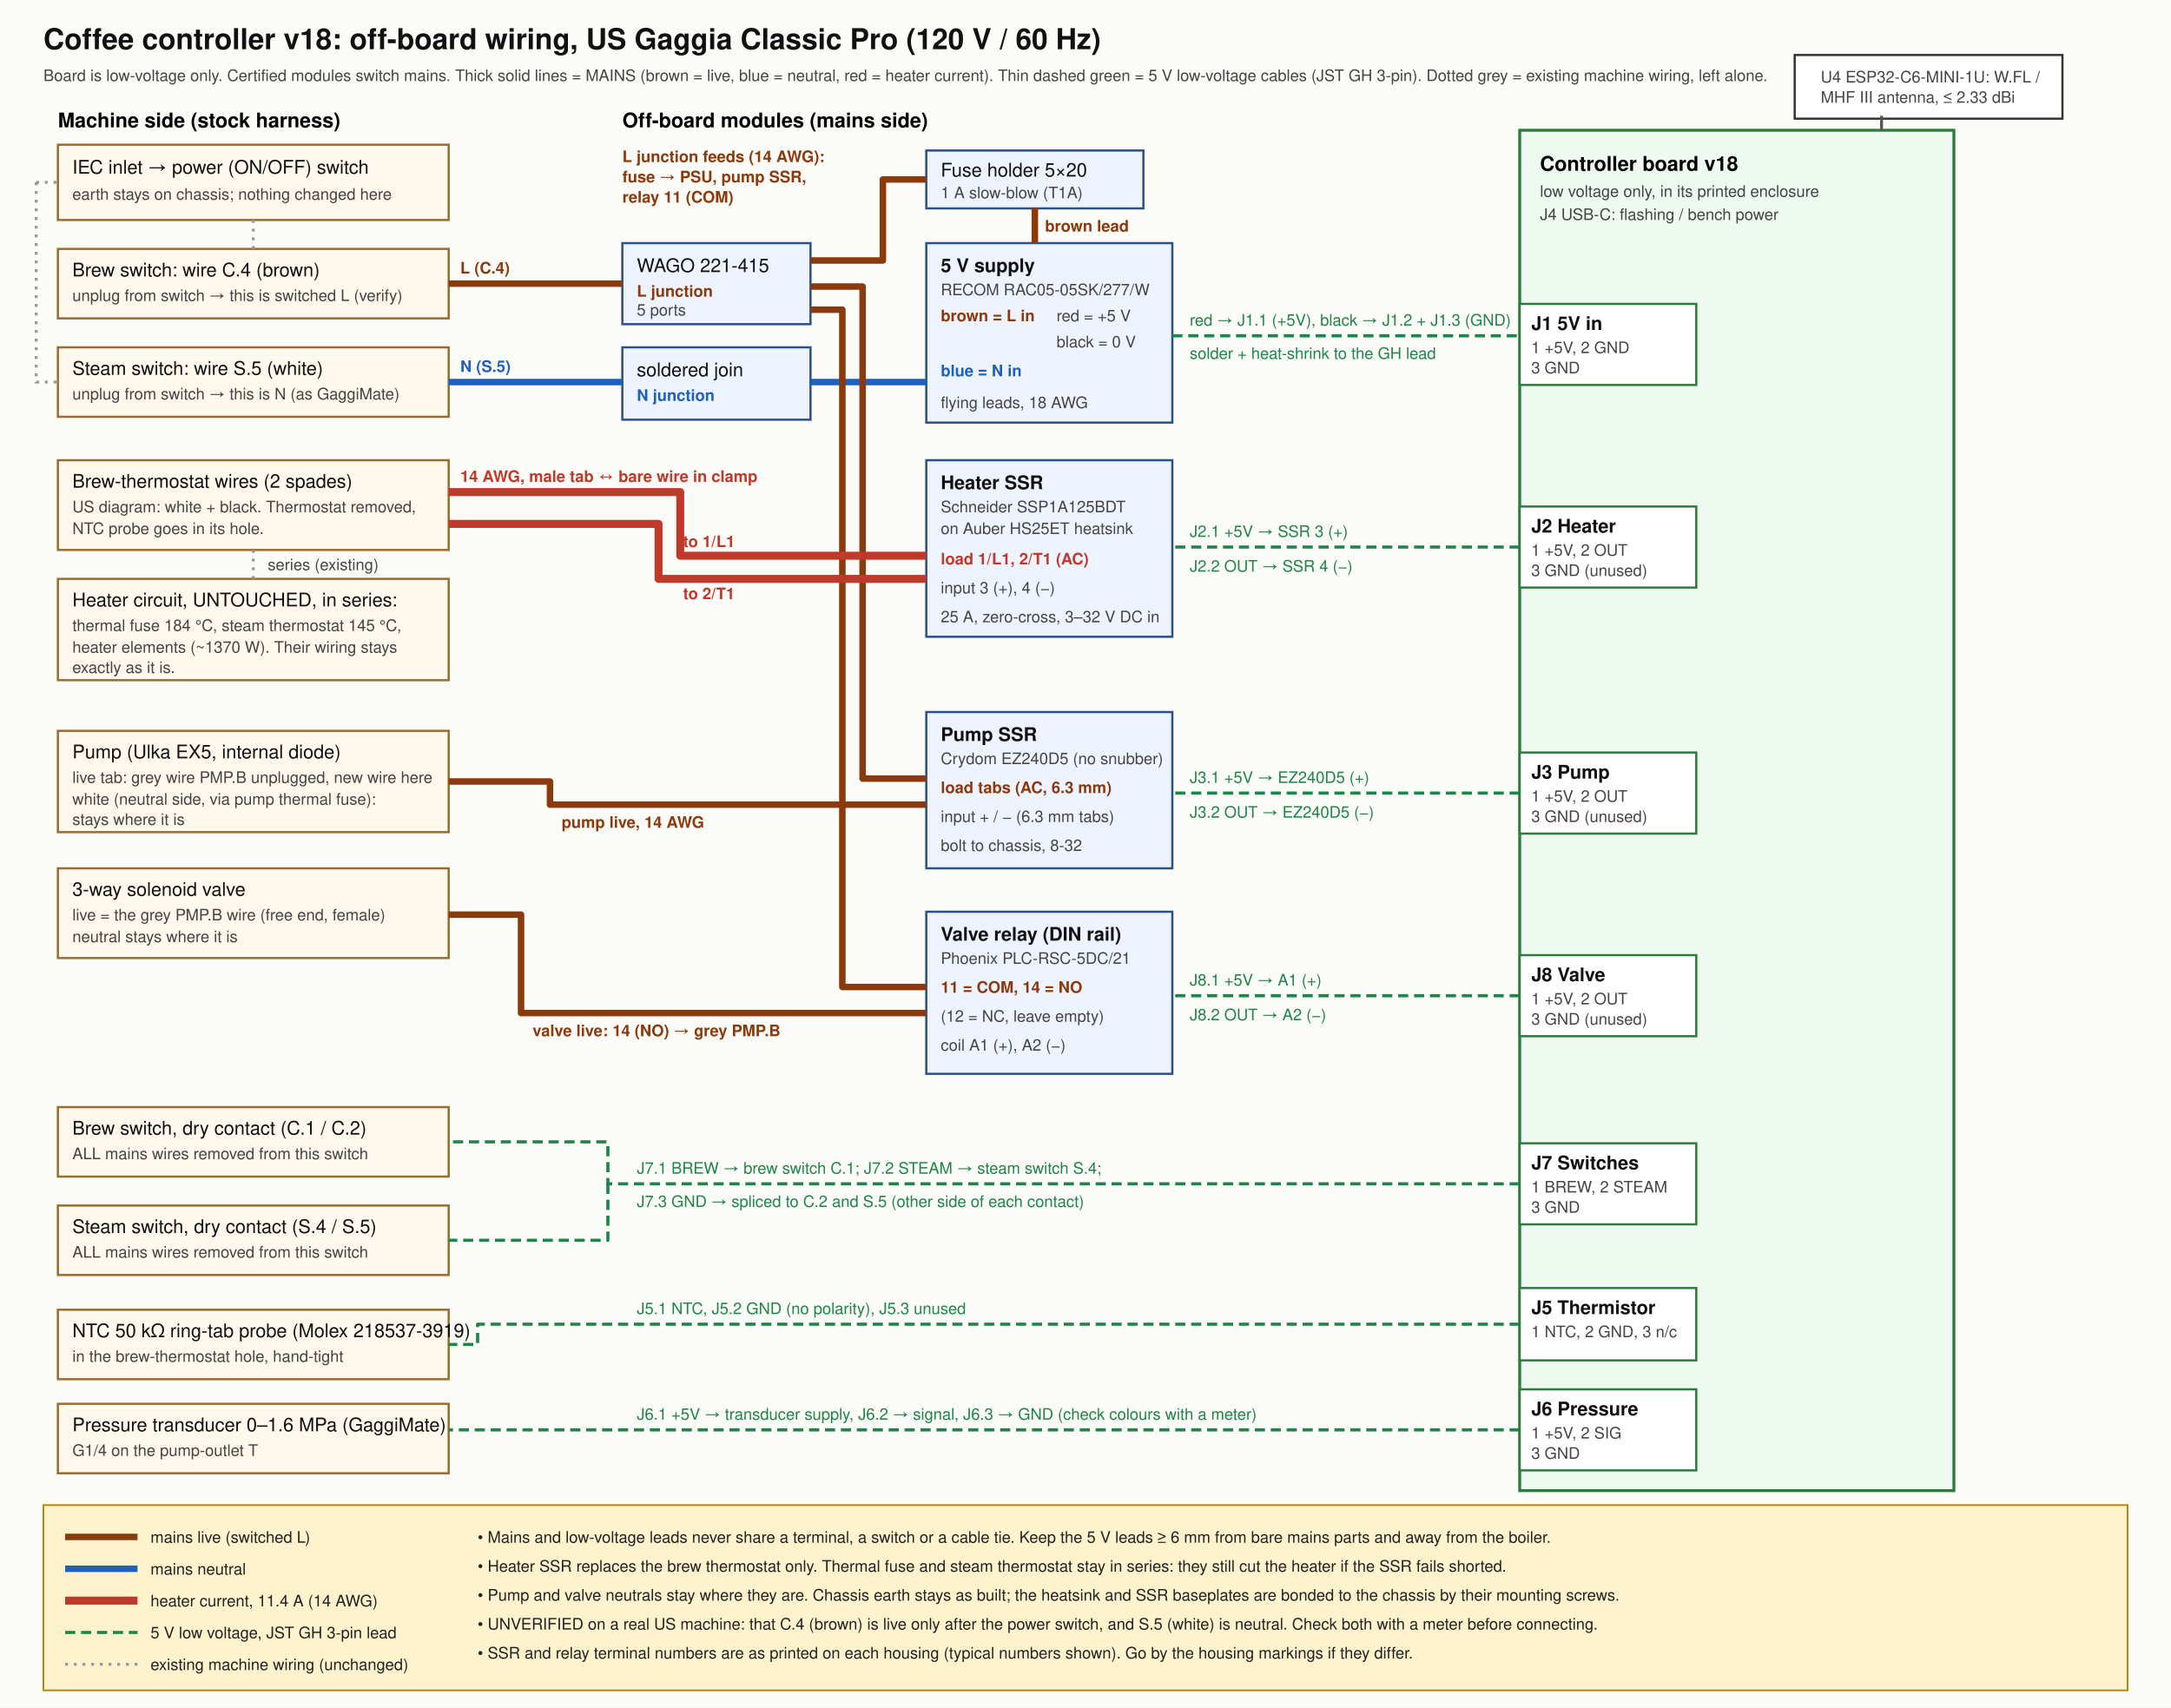
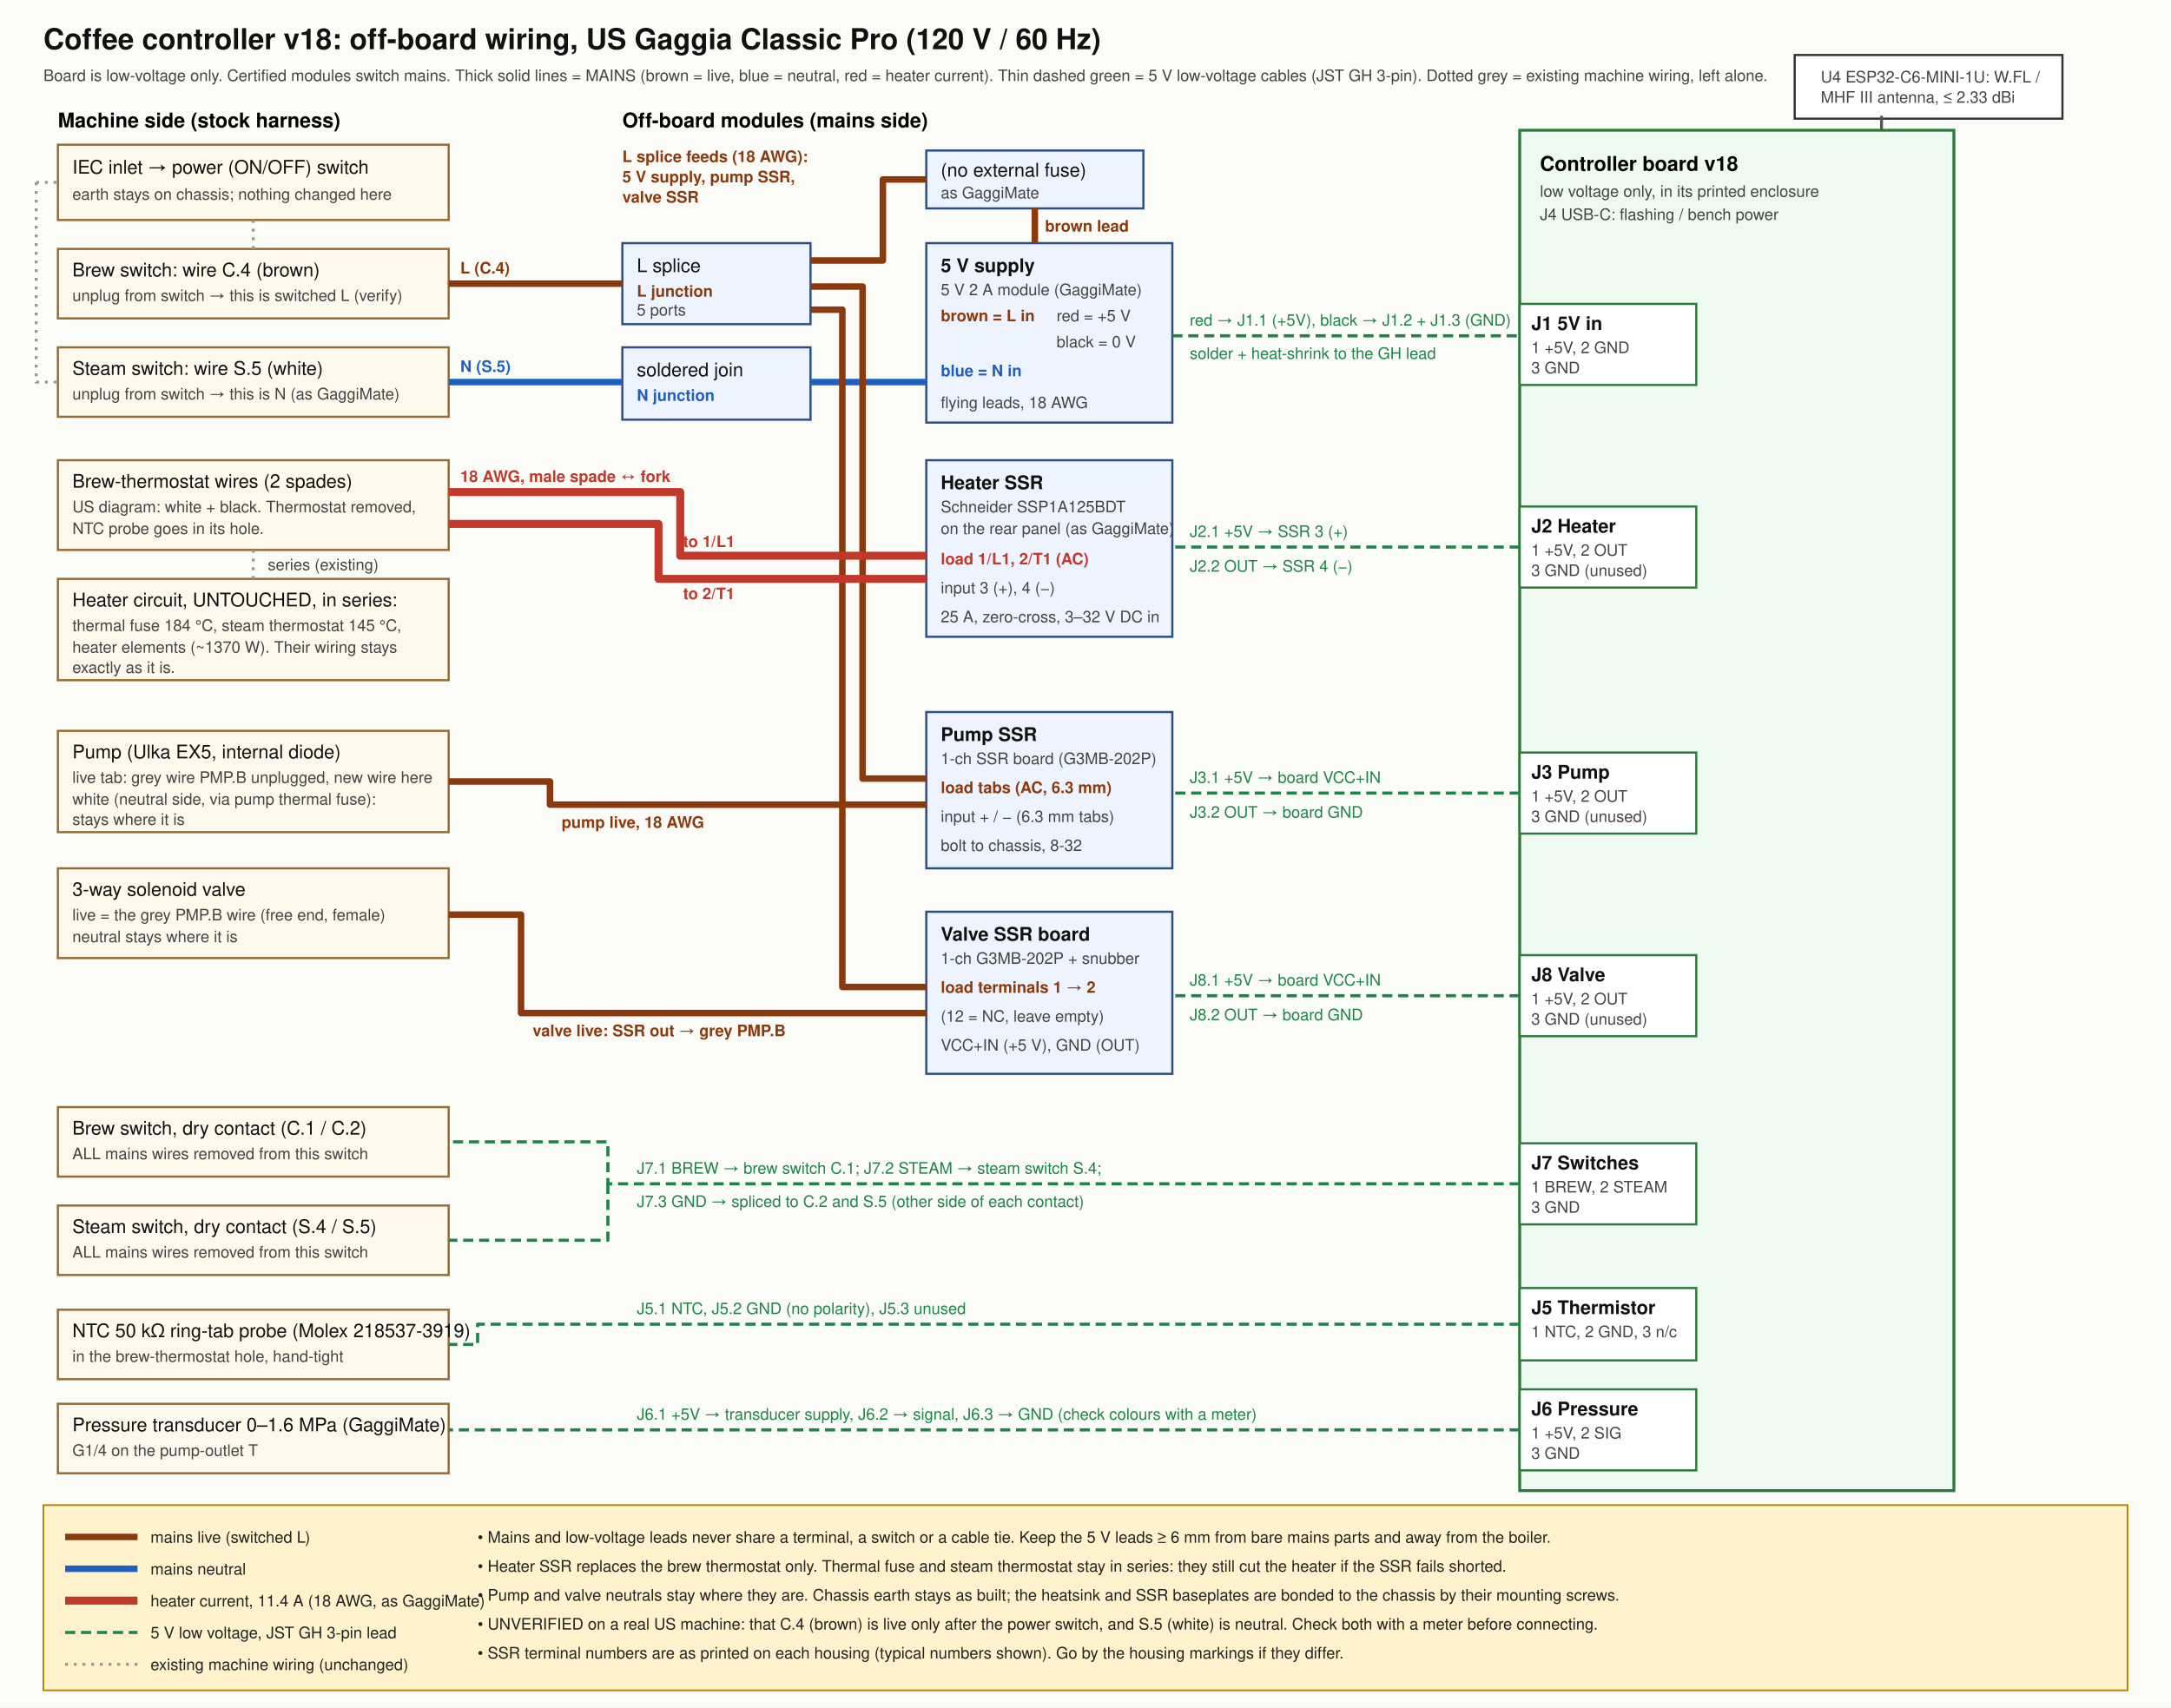
<svg xmlns="http://www.w3.org/2000/svg" width="1500" height="1180" viewBox="0 0 1500 1180" font-family="Helvetica, Arial, sans-serif" font-size="13">
  <defs>
    <marker id="dot" markerWidth="6" markerHeight="6" refX="3" refY="3">
      <circle cx="3" cy="3" r="2.5" fill="#222" />
    </marker>
  </defs>
  <style>
    .box { fill: #ffffff; stroke: #333; stroke-width: 1.5; }
    .mach { fill: #fff8ec; stroke: #9a6b2f; stroke-width: 1.5; }
    .mod { fill: #eef4ff; stroke: #2b4f8a; stroke-width: 1.5; }
    .brd { fill: #eefaf0; stroke: #2c7a3c; stroke-width: 2; }
    .conn { fill: #ffffff; stroke: #2c7a3c; stroke-width: 1.5; }
    .t { fill: #111; }
    .s { fill: #444; font-size: 11px; }
    .h { font-weight: bold; font-size: 14px; }
    .L { fill: none; stroke: #8b3a0e; stroke-width: 4.5; stroke-linejoin: round; }
    .N { fill: none; stroke: #1f5fbf; stroke-width: 4.5; stroke-linejoin: round; }
    .H { fill: none; stroke: #c0392b; stroke-width: 5.5; stroke-linejoin: round; }
    .ex { fill: none; stroke: #999; stroke-width: 2; stroke-dasharray: 2 4; }
    .lv { fill: none; stroke: #1e8449; stroke-width: 2.2; stroke-dasharray: 7 4; stroke-linejoin: round; }
    .lab { font-size: 11px; fill: #222; }
    .labL { font-size: 11px; fill: #8b3a0e; font-weight: bold; }
    .labN { font-size: 11px; fill: #1f5fbf; font-weight: bold; }
    .labH { font-size: 11px; fill: #c0392b; font-weight: bold; }
    .labV { font-size: 11px; fill: #1e8449; }
    .warn { fill: #fff3cd; stroke: #b8860b; stroke-width: 1.2; }
  </style>
  <rect x="0" y="0" width="1500" height="1180" fill="#fbfbf8" />
  <text x="30" y="34" class="t" font-size="20" font-weight="bold">Coffee controller v18: off-board wiring, US Gaggia Classic Pro (120 V / 60 Hz)</text>
  <text x="30" y="56" class="s">Board is low-voltage only. Certified modules switch mains. Thick solid lines = MAINS (brown = live, blue = neutral, red = heater current). Thin dashed green = 5 V low-voltage cables (JST GH 3-pin). Dotted grey = existing machine wiring, left alone.</text>
  <text x="40" y="88" class="h">Machine side (stock harness)</text>
  <rect x="40" y="100" width="270" height="52" class="mach" />
  <text x="50" y="120" class="t">IEC inlet → power (ON/OFF) switch</text>
  <text x="50" y="138" class="s">earth stays on chassis; nothing changed here</text>
  <rect x="40" y="172" width="270" height="48" class="mach" />
  <text x="50" y="191" class="t">Brew switch: wire C.4 (brown)</text>
  <text x="50" y="208" class="s">unplug from switch → this is switched L (verify)</text>
  <rect x="40" y="240" width="270" height="48" class="mach" />
  <text x="50" y="259" class="t">Steam switch: wire S.5 (white)</text>
  <text x="50" y="276" class="s">unplug from switch → this is N (as GaggiMate)</text>
  <rect x="40" y="318" width="270" height="62" class="mach" />
  <text x="50" y="337" class="t">Brew-thermostat wires (2 spades)</text>
  <text x="50" y="354" class="s">US diagram: white + black. Thermostat removed,</text>
  <text x="50" y="369" class="s">NTC probe goes in its hole.</text>
  <rect x="40" y="400" width="270" height="70" class="mach" />
  <text x="50" y="419" class="t">Heater circuit, UNTOUCHED, in series:</text>
  <text x="50" y="436" class="s">thermal fuse 184 °C, steam thermostat 145 °C,</text>
  <text x="50" y="451" class="s">heater elements (~1370 W). Their wiring stays</text>
  <text x="50" y="465" class="s">exactly as it is.</text>
  <rect x="40" y="505" width="270" height="70" class="mach" />
  <text x="50" y="524" class="t">Pump (Ulka EX5, internal diode)</text>
  <text x="50" y="541" class="s">live tab: grey wire PMP.B unplugged, new wire here</text>
  <text x="50" y="556" class="s">white (neutral side, via pump thermal fuse):</text>
  <text x="50" y="570" class="s">stays where it is</text>
  <rect x="40" y="600" width="270" height="62" class="mach" />
  <text x="50" y="619" class="t">3-way solenoid valve</text>
  <text x="50" y="636" class="s">live = the grey PMP.B wire (free end, female)</text>
  <text x="50" y="651" class="s">neutral stays where it is</text>
  <rect x="40" y="765" width="270" height="48" class="mach" />
  <text x="50" y="784" class="t">Brew switch, dry contact (C.1 / C.2)</text>
  <text x="50" y="801" class="s">ALL mains wires removed from this switch</text>
  <rect x="40" y="833" width="270" height="48" class="mach" />
  <text x="50" y="852" class="t">Steam switch, dry contact (S.4 / S.5)</text>
  <text x="50" y="869" class="s">ALL mains wires removed from this switch</text>
  <rect x="40" y="905" width="270" height="48" class="mach" />
  <text x="50" y="924" class="t">NTC 50 kΩ ring-tab probe (Molex 218537-3919)</text>
  <text x="50" y="941" class="s">in the brew-thermostat hole, hand-tight</text>
  <rect x="40" y="970" width="270" height="48" class="mach" />
  <text x="50" y="989" class="t">Pressure transducer 0–1.6 MPa (GaggiMate)</text>
  <text x="50" y="1006" class="s">G1/4 on the pump-outlet T</text>
  <path class="ex" d="M 175 152 L 175 172" />
  <path class="ex" d="M 25 126 L 25 264 L 40 264" />
  <path class="ex" d="M 25 126 L 40 126" />
  <path class="ex" d="M 175 380 L 175 400" />
  <text x="185" y="394" class="s">series (existing)</text>
  <text x="430" y="88" class="h">Off-board modules (mains side)</text>
  <rect x="430" y="168" width="130" height="56" class="mod" />
-   <text x="440" y="188" class="t">WAGO 221-415</text>
+   <text x="440" y="188" class="t">L splice</text>
  <text x="440" y="205" class="labL">L junction</text>
  <text x="440" y="218" class="s">5 ports</text>
  <rect x="430" y="240" width="130" height="50" class="mod" />
  <text x="440" y="260" class="t">soldered join</text>
  <text x="440" y="277" class="labN">N junction</text>
  <rect x="640" y="104" width="150" height="40" class="mod" />
-   <text x="650" y="122" class="t">Fuse holder 5×20</text>
-   <text x="650" y="137" class="s">1 A slow-blow (T1A)</text>
+   <text x="650" y="122" class="t">(no external fuse)</text>
+   <text x="650" y="137" class="s">as GaggiMate</text>
  <rect x="640" y="168" width="170" height="124" class="mod" />
  <text x="650" y="188" class="t" font-weight="bold">5 V supply</text>
-   <text x="650" y="204" class="s">RECOM RAC05-05SK/277/W</text>
+   <text x="650" y="204" class="s">5 V 2 A module (GaggiMate)</text>
  <text x="650" y="222" class="labL">brown = L in</text>
  <text x="650" y="260" class="labN">blue = N in</text>
  <text x="730" y="222" class="s">red = +5 V</text>
  <text x="730" y="240" class="s">black = 0 V</text>
  <text x="650" y="282" class="s">flying leads, 18 AWG</text>
  <rect x="640" y="318" width="170" height="122" class="mod" />
  <text x="650" y="338" class="t" font-weight="bold">Heater SSR</text>
  <text x="650" y="354" class="s">Schneider SSP1A125BDT</text>
-   <text x="650" y="369" class="s">on Auber HS25ET heatsink</text>
+   <text x="650" y="369" class="s">on the rear panel (as GaggiMate)</text>
  <text x="650" y="390" class="labH">load 1/L1, 2/T1 (AC)</text>
  <text x="650" y="410" class="s">input 3 (+), 4 (−)</text>
  <text x="650" y="430" class="s">25 A, zero-cross, 3–32 V DC in</text>
  <rect x="640" y="492" width="170" height="108" class="mod" />
  <text x="650" y="512" class="t" font-weight="bold">Pump SSR</text>
-   <text x="650" y="528" class="s">Crydom EZ240D5 (no snubber)</text>
+   <text x="650" y="528" class="s">1-ch SSR board (G3MB-202P)</text>
  <text x="650" y="548" class="labL">load tabs (AC, 6.3 mm)</text>
  <text x="650" y="568" class="s">input + / − (6.3 mm tabs)</text>
  <text x="650" y="588" class="s">bolt to chassis, 8-32</text>
  <rect x="640" y="630" width="170" height="112" class="mod" />
-   <text x="650" y="650" class="t" font-weight="bold">Valve relay (DIN rail)</text>
-   <text x="650" y="666" class="s">Phoenix PLC-RSC-5DC/21</text>
-   <text x="650" y="686" class="labL">11 = COM, 14 = NO</text>
+   <text x="650" y="650" class="t" font-weight="bold">Valve SSR board</text>
+   <text x="650" y="666" class="s">1-ch G3MB-202P + snubber</text>
+   <text x="650" y="686" class="labL">load terminals 1 → 2</text>
  <text x="650" y="706" class="s">(12 = NC, leave empty)</text>
-   <text x="650" y="726" class="s">coil A1 (+), A2 (−)</text>
+   <text x="650" y="726" class="s">VCC+IN (+5 V), GND (OUT)</text>
  <rect x="1050" y="90" width="300" height="940" class="brd" />
  <text x="1064" y="118" class="h">Controller board v18</text>
  <text x="1064" y="136" class="s">low voltage only, in its printed enclosure</text>
  <text x="1064" y="152" class="s">J4 USB-C: flashing / bench power</text>
  <rect x="1240" y="38" width="185" height="44" class="box" />
  <text x="1258" y="57" class="s">U4 ESP32-C6-MINI-1U: W.FL /</text>
  <text x="1258" y="71" class="s">MHF III antenna, ≤ 2.33 dBi</text>
  <path d="M 1300 80 L 1300 90" stroke="#555" stroke-width="2" />
  <rect x="1050" y="210" width="122" height="56" class="conn" />
  <text x="1058" y="228" class="t" font-weight="bold">J1 5V in</text>
  <text x="1058" y="244" class="s">1 +5V, 2 GND</text>
  <text x="1058" y="258" class="s">3 GND</text>
  <rect x="1050" y="350" width="122" height="56" class="conn" />
  <text x="1058" y="368" class="t" font-weight="bold">J2 Heater</text>
  <text x="1058" y="384" class="s">1 +5V, 2 OUT</text>
  <text x="1058" y="398" class="s">3 GND (unused)</text>
  <rect x="1050" y="520" width="122" height="56" class="conn" />
  <text x="1058" y="538" class="t" font-weight="bold">J3 Pump</text>
  <text x="1058" y="554" class="s">1 +5V, 2 OUT</text>
  <text x="1058" y="568" class="s">3 GND (unused)</text>
  <rect x="1050" y="660" width="122" height="56" class="conn" />
  <text x="1058" y="678" class="t" font-weight="bold">J8 Valve</text>
  <text x="1058" y="694" class="s">1 +5V, 2 OUT</text>
  <text x="1058" y="708" class="s">3 GND (unused)</text>
  <rect x="1050" y="790" width="122" height="56" class="conn" />
  <text x="1058" y="808" class="t" font-weight="bold">J7 Switches</text>
  <text x="1058" y="824" class="s">1 BREW, 2 STEAM</text>
  <text x="1058" y="838" class="s">3 GND</text>
  <rect x="1050" y="890" width="122" height="50" class="conn" />
  <text x="1058" y="908" class="t" font-weight="bold">J5 Thermistor</text>
  <text x="1058" y="924" class="s">1 NTC, 2 GND, 3 n/c</text>
  <rect x="1050" y="960" width="122" height="56" class="conn" />
  <text x="1058" y="978" class="t" font-weight="bold">J6 Pressure</text>
  <text x="1058" y="994" class="s">1 +5V, 2 SIG</text>
  <text x="1058" y="1008" class="s">3 GND</text>
  <path class="L" d="M 310 196 L 430 196" />
  <text x="318" y="189" class="labL">L (C.4)</text>
  <path class="N" d="M 310 264 L 430 264" />
  <text x="318" y="257" class="labN">N (S.5)</text>
  <path class="L" d="M 560 180 L 610 180 L 610 124 L 640 124" />
  <path class="L" d="M 715 144 L 715 168" />
  <text x="722" y="160" class="labL">brown lead</text>
  <path class="N" d="M 560 264 L 640 264" />
  <path class="L" d="M 560 198 L 596 198 L 596 538 L 640 538" />
  <path class="L" d="M 560 214 L 582 214 L 582 682 L 640 682" />
-   <text x="430" y="112" class="labL">L junction feeds (14 AWG):</text>
-   <text x="430" y="126" class="labL">fuse → PSU, pump SSR,</text>
-   <text x="430" y="140" class="labL">relay 11 (COM)</text>
+   <text x="430" y="112" class="labL">L splice feeds (18 AWG):</text>
+   <text x="430" y="126" class="labL">5 V supply, pump SSR,</text>
+   <text x="430" y="140" class="labL">valve SSR</text>
  <path class="H" d="M 310 340 L 470 340 L 470 384 L 640 384" />
  <path class="H" d="M 310 362 L 455 362 L 455 400 L 640 400" />
-   <text x="318" y="333" class="labH">14 AWG, male tab ↔ bare wire in clamp</text>
+   <text x="318" y="333" class="labH">18 AWG, male spade ↔ fork</text>
  <text x="472" y="378" class="labH">to 1/L1</text>
  <text x="472" y="414" class="labH">to 2/T1</text>
  <path class="L" d="M 640 556 L 380 556 L 380 540 L 310 540" />
-   <text x="388" y="572" class="labL">pump live, 14 AWG</text>
+   <text x="388" y="572" class="labL">pump live, 18 AWG</text>
  <path class="L" d="M 640 700 L 360 700 L 360 632 L 310 632" />
-   <text x="368" y="716" class="labL">valve live: 14 (NO) → grey PMP.B</text>
+   <text x="368" y="716" class="labL">valve live: SSR out → grey PMP.B</text>
  <path class="lv" d="M 810 232 L 1050 232" />
  <text x="822" y="225" class="labV">red → J1.1 (+5V), black → J1.2 + J1.3 (GND)</text>
  <text x="822" y="248" class="labV">solder + heat-shrink to the GH lead</text>
  <path class="lv" d="M 1050 378 L 810 378" />
  <text x="822" y="371" class="labV">J2.1 +5V → SSR 3 (+)</text>
  <text x="822" y="395" class="labV">J2.2 OUT → SSR 4 (−)</text>
  <path class="lv" d="M 1050 548 L 810 548" />
-   <text x="822" y="541" class="labV">J3.1 +5V → EZ240D5 (+)</text>
-   <text x="822" y="565" class="labV">J3.2 OUT → EZ240D5 (−)</text>
+   <text x="822" y="541" class="labV">J3.1 +5V → board VCC+IN</text>
+   <text x="822" y="565" class="labV">J3.2 OUT → board GND</text>
  <path class="lv" d="M 1050 688 L 810 688" />
-   <text x="822" y="681" class="labV">J8.1 +5V → A1 (+)</text>
-   <text x="822" y="705" class="labV">J8.2 OUT → A2 (−)</text>
+   <text x="822" y="681" class="labV">J8.1 +5V → board VCC+IN</text>
+   <text x="822" y="705" class="labV">J8.2 OUT → board GND</text>
  <path class="lv" d="M 1050 818 L 420 818 L 420 789 L 310 789" />
  <path class="lv" d="M 420 818 L 420 857 L 310 857" />
  <text x="440" y="811" class="labV">J7.1 BREW → brew switch C.1; J7.2 STEAM → steam switch S.4;</text>
  <text x="440" y="834" class="labV">J7.3 GND → spliced to C.2 and S.5 (other side of each contact)</text>
  <path class="lv" d="M 1050 915 L 330 915 L 330 929 L 310 929" />
  <text x="440" y="908" class="labV">J5.1 NTC, J5.2 GND (no polarity), J5.3 unused</text>
  <path class="lv" d="M 1050 988 L 310 988" />
  <text x="440" y="981" class="labV">J6.1 +5V → transducer supply, J6.2 → signal, J6.3 → GND (check colours with a meter)</text>
  <rect x="30" y="1040" width="1440" height="128" class="warn" />
  <path class="L" d="M 45 1062 L 95 1062" />
  <text x="104" y="1066" class="lab">mains live (switched L)</text>
  <path class="N" d="M 45 1084 L 95 1084" />
  <text x="104" y="1088" class="lab">mains neutral</text>
  <path class="H" d="M 45 1106 L 95 1106" />
-   <text x="104" y="1110" class="lab">heater current, 11.4 A (14 AWG)</text>
+   <text x="104" y="1110" class="lab">heater current, 11.4 A (18 AWG, as GaggiMate)</text>
  <path class="lv" d="M 45 1128 L 95 1128" />
  <text x="104" y="1132" class="lab">5 V low voltage, JST GH 3-pin lead</text>
  <path class="ex" d="M 45 1150 L 95 1150" />
  <text x="104" y="1154" class="lab">existing machine wiring (unchanged)</text>
  <text x="330" y="1066" class="lab">• Mains and low-voltage leads never share a terminal, a switch or a cable tie. Keep the 5 V leads ≥ 6 mm from bare mains parts and away from the boiler.</text>
  <text x="330" y="1086" class="lab">• Heater SSR replaces the brew thermostat only. Thermal fuse and steam thermostat stay in series: they still cut the heater if the SSR fails shorted.</text>
  <text x="330" y="1106" class="lab">• Pump and valve neutrals stay where they are. Chassis earth stays as built; the heatsink and SSR baseplates are bonded to the chassis by their mounting screws.</text>
  <text x="330" y="1126" class="lab">• UNVERIFIED on a real US machine: that C.4 (brown) is live only after the power switch, and S.5 (white) is neutral. Check both with a meter before connecting.</text>
-   <text x="330" y="1146" class="lab">• SSR and relay terminal numbers are as printed on each housing (typical numbers shown). Go by the housing markings if they differ.</text>
+   <text x="330" y="1146" class="lab">• SSR terminal numbers are as printed on each housing (typical numbers shown). Go by the housing markings if they differ.</text>
</svg>
